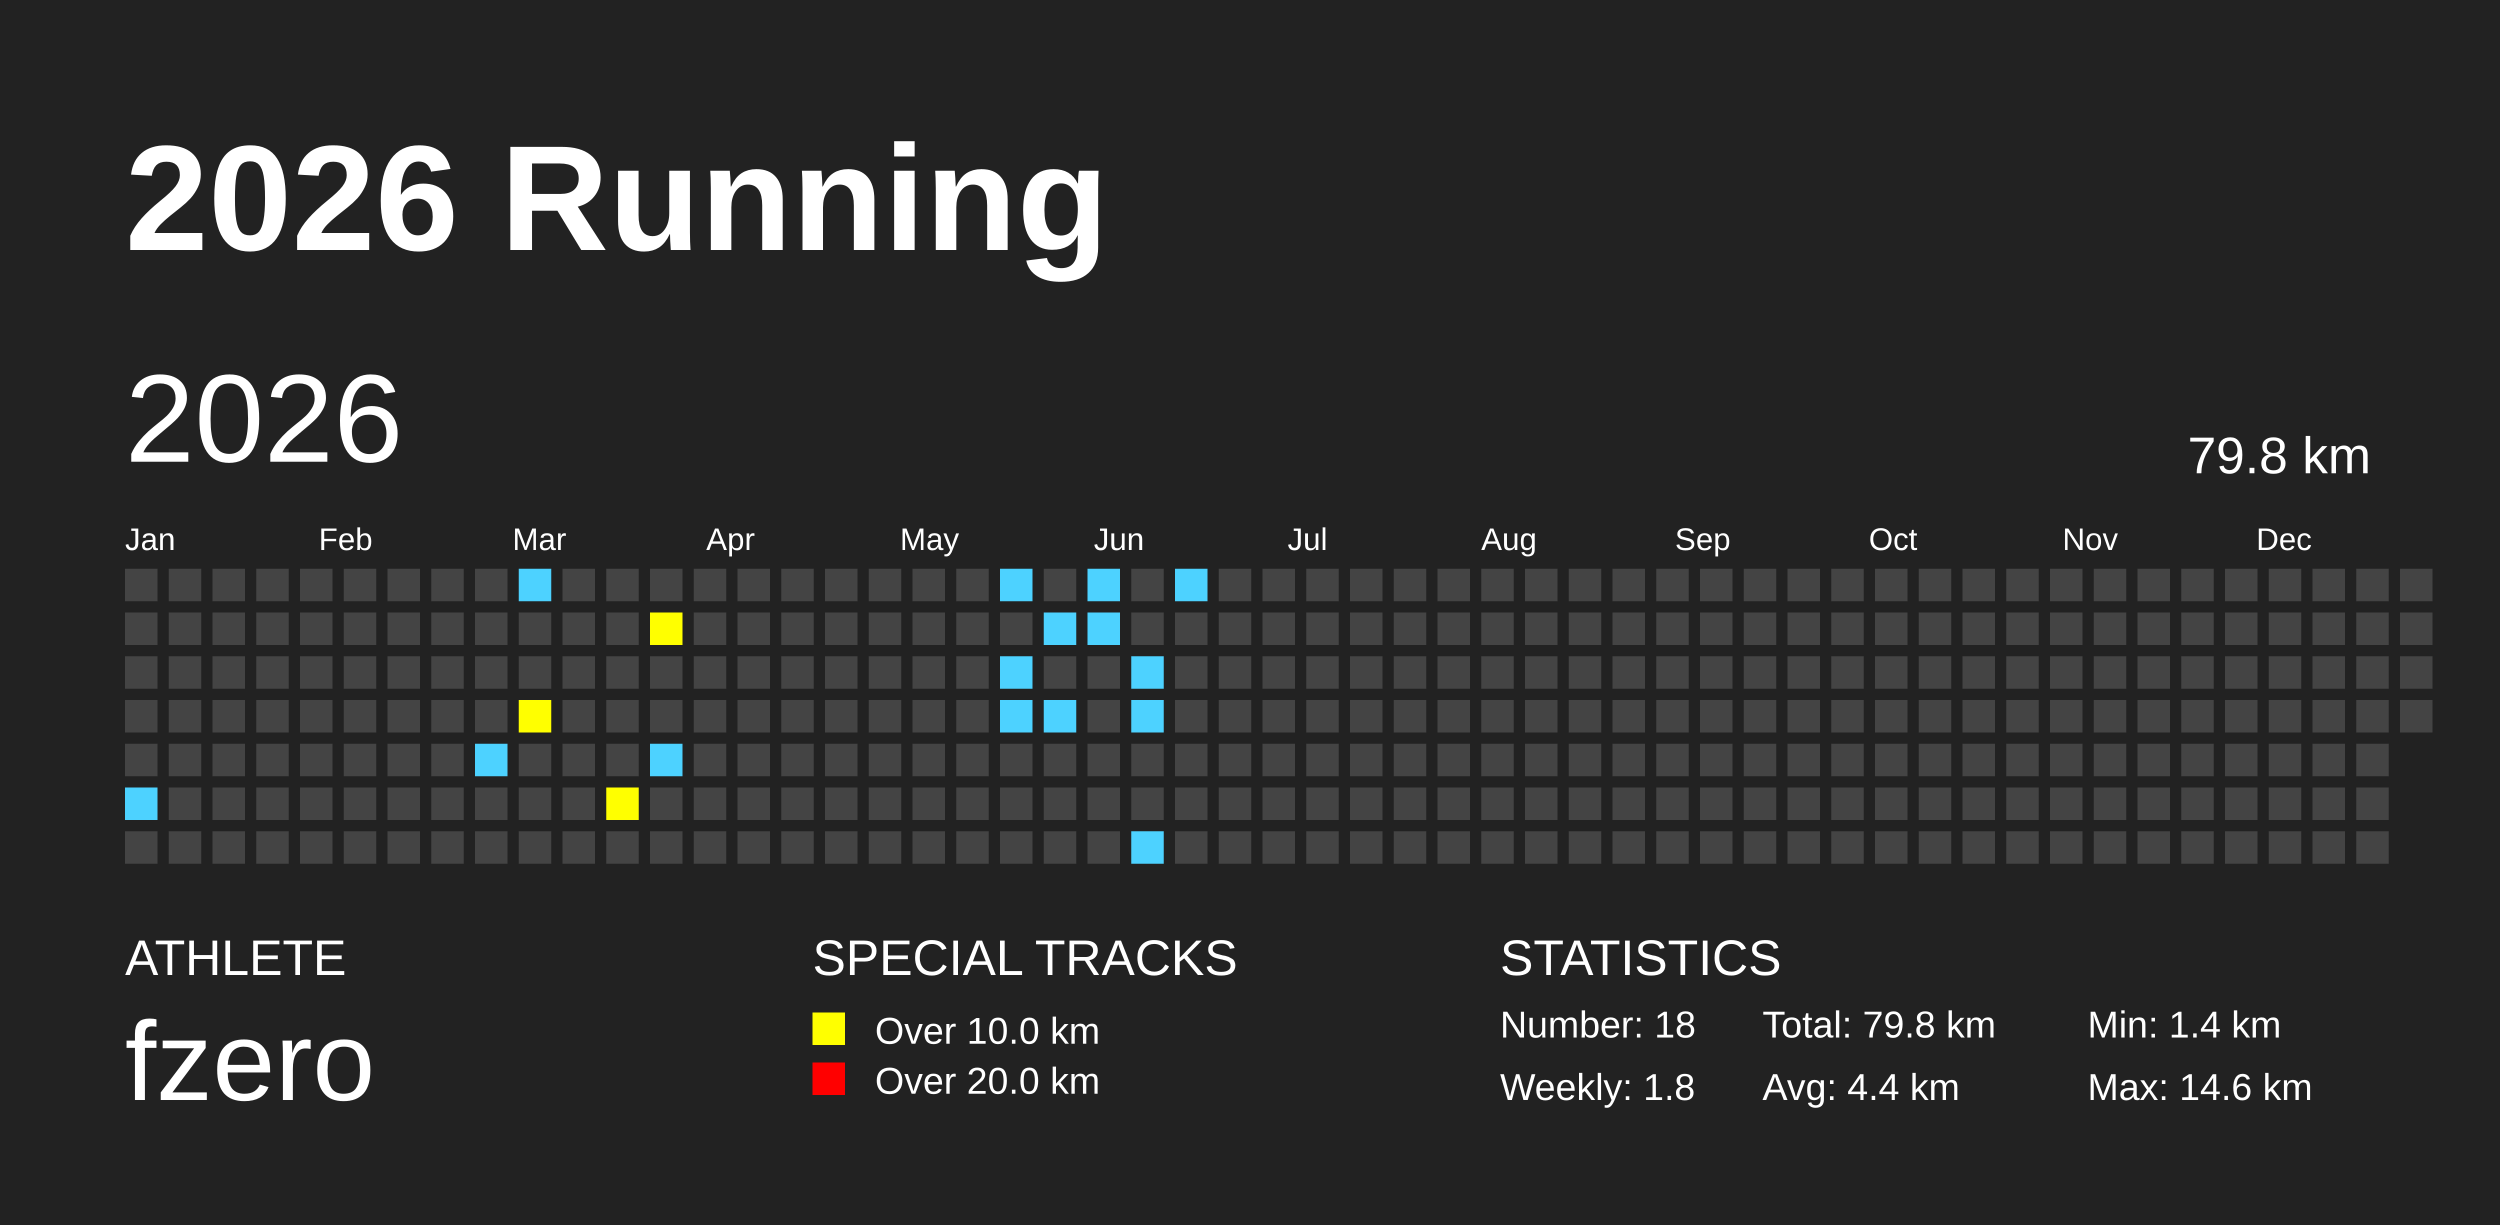
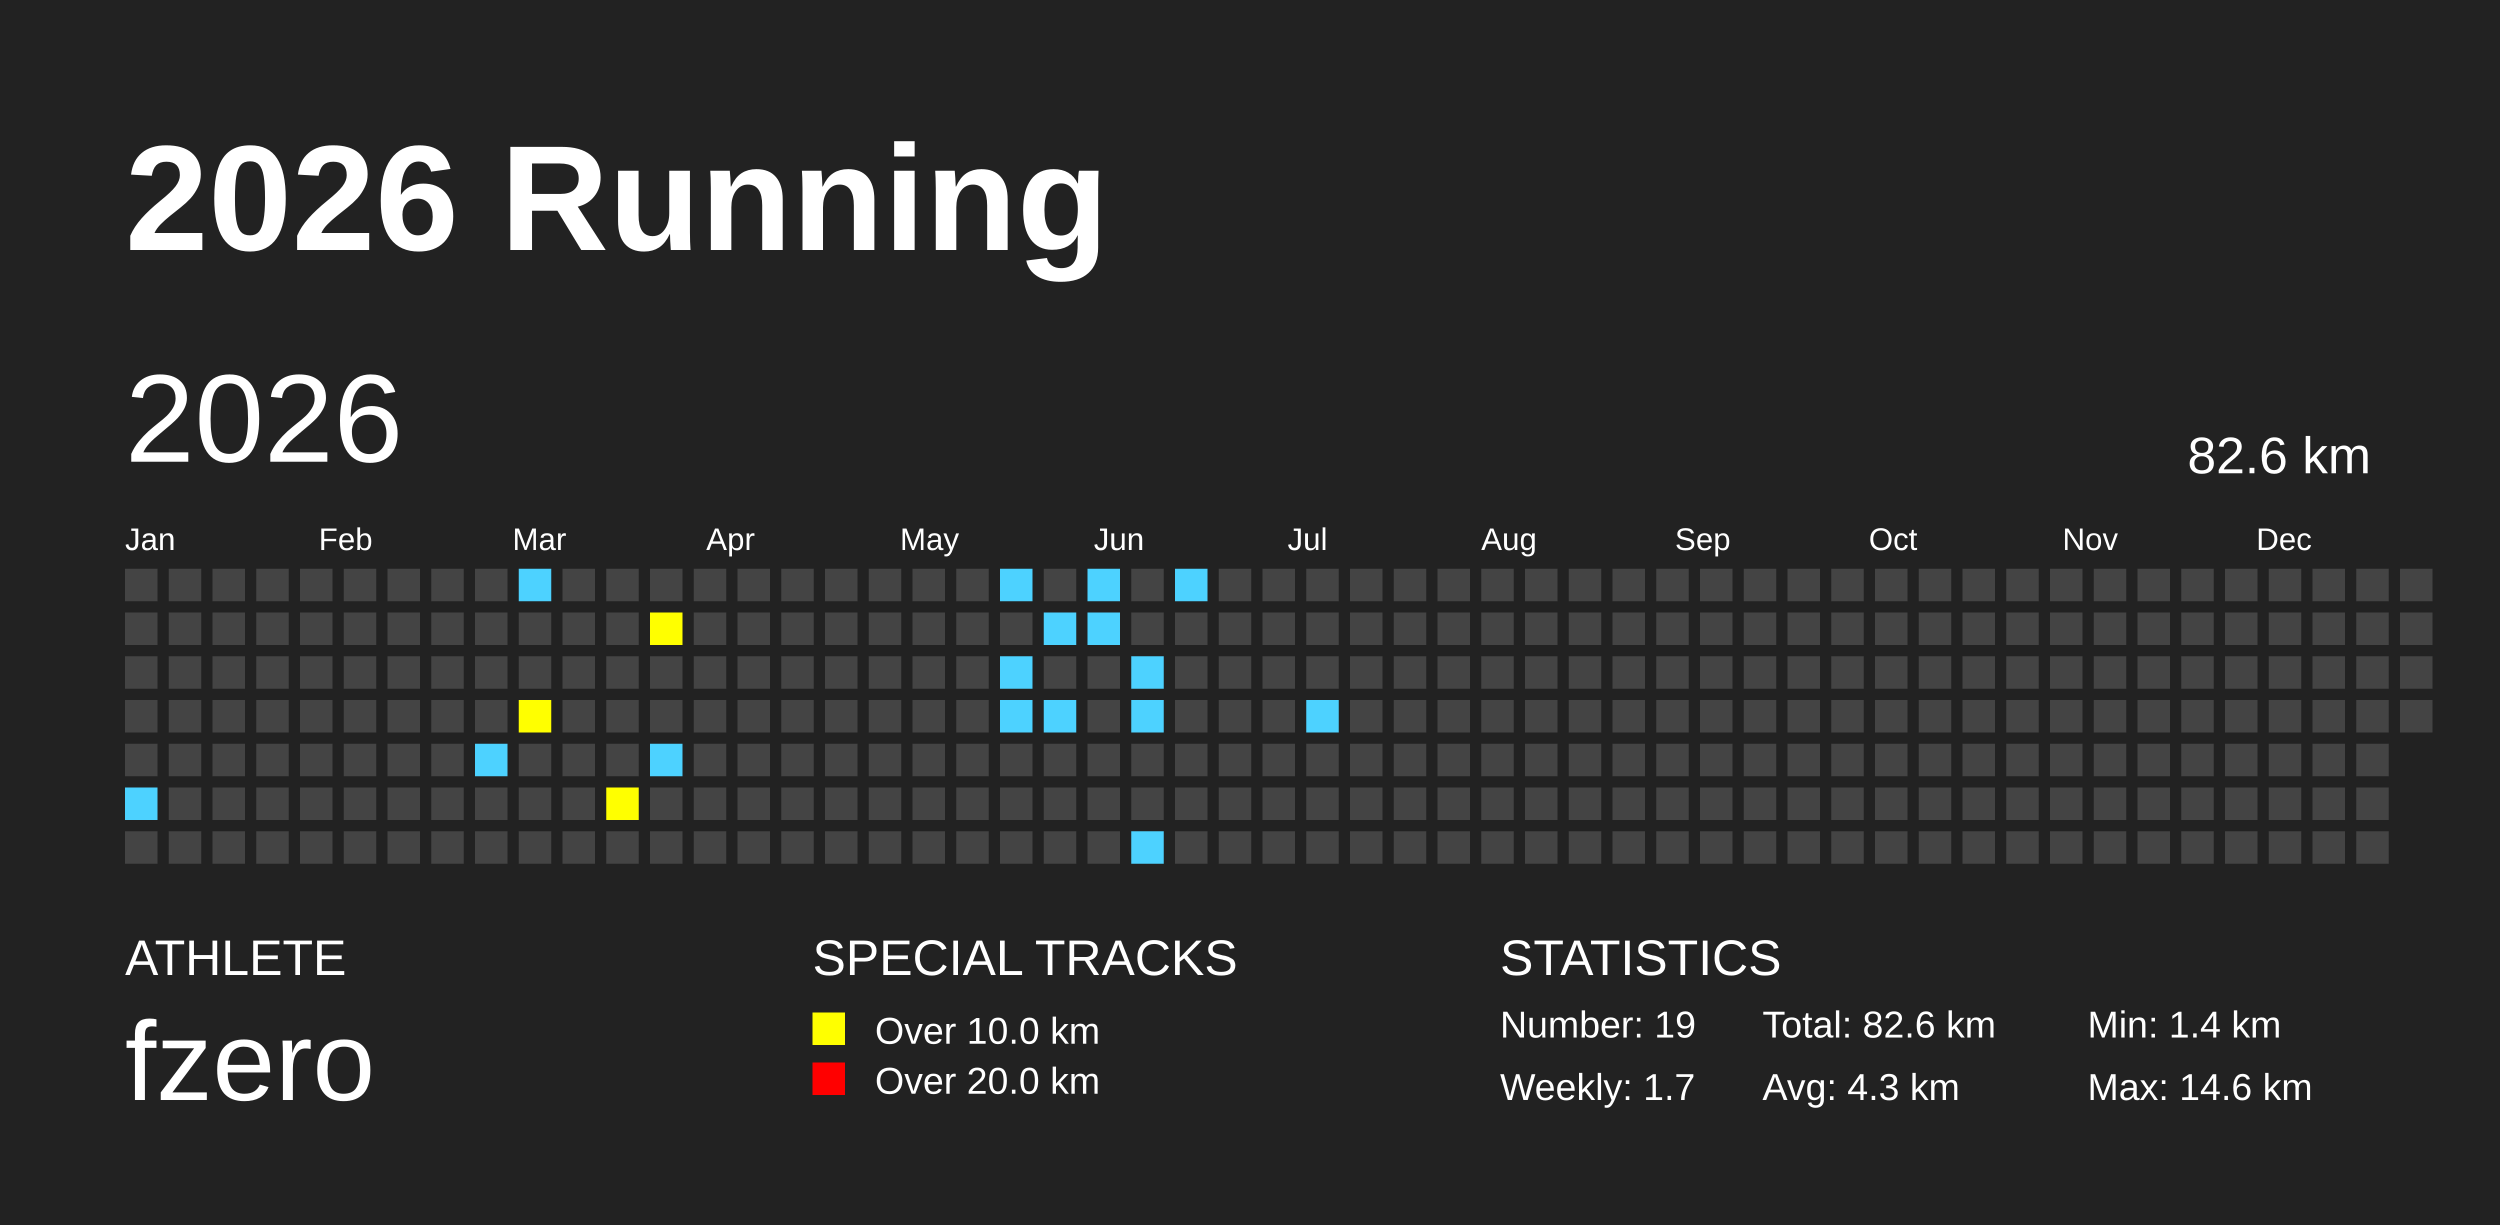
<svg xmlns="http://www.w3.org/2000/svg" baseProfile="full" height="98mm" version="1.1" viewBox="0,0,200,98" width="200mm">
  <defs />
  <rect fill="#222222" height="98" width="200" x="0" y="0" />
  <text fill="#FFFFFF" style="font-size:12px; font-family:Arial; font-weight:bold;" x="10" y="20">2026 Running</text>
  <text fill="#FFFFFF" style="font-size:4px; font-family:Arial" x="10" y="78">ATHLETE</text>
  <text fill="#FFFFFF" style="font-size:9px; font-family:Arial" x="10" y="88">fzero</text>
  <text fill="#FFFFFF" style="font-size:4px; font-family:Arial" x="65" y="78">SPECIAL TRACKS</text>
  <rect fill="yellow" height="2.6" width="2.6" x="65" y="81" />
  <text fill="#FFFFFF" style="font-size:3px; font-family:Arial" x="70" y="83.5">Over 10.0 km</text>
  <rect fill="red" height="2.6" width="2.6" x="65" y="85" />
  <text fill="#FFFFFF" style="font-size:3px; font-family:Arial" x="70" y="87.5">Over 20.0 km</text>
  <text fill="#FFFFFF" style="font-size:4px; font-family:Arial" x="120" y="78">STATISTICS</text>
-   <text fill="#FFFFFF" style="font-size:3px; font-family:Arial" x="120" y="83">Number: 18</text>
-   <text fill="#FFFFFF" style="font-size:3px; font-family:Arial" x="120" y="88">Weekly: 1.8</text>
-   <text fill="#FFFFFF" style="font-size:3px; font-family:Arial" x="141" y="83">Total: 79.8 km</text>
-   <text fill="#FFFFFF" style="font-size:3px; font-family:Arial" x="141" y="88">Avg: 4.4 km</text>
+   <text fill="#FFFFFF" style="font-size:3px; font-family:Arial" x="120" y="83">Number: 19</text>
+   <text fill="#FFFFFF" style="font-size:3px; font-family:Arial" x="120" y="88">Weekly: 1.7</text>
+   <text fill="#FFFFFF" style="font-size:3px; font-family:Arial" x="141" y="83">Total: 82.6 km</text>
+   <text fill="#FFFFFF" style="font-size:3px; font-family:Arial" x="141" y="88">Avg: 4.3 km</text>
  <text fill="#FFFFFF" style="font-size:3px; font-family:Arial" x="167" y="83">Min: 1.4 km</text>
  <text fill="#FFFFFF" style="font-size:3px; font-family:Arial" x="167" y="88">Max: 14.6 km</text>
  <text dominant-baseline="hanging" fill="#FFFFFF" style="font-size:10.0px; font-family:Arial;" x="10" y="30">2026</text>
-   <text dominant-baseline="hanging" fill="#FFFFFF" style="font-size:4.125px; font-family:Arial;" x="175" y="35">79.8 km</text>
+   <text dominant-baseline="hanging" fill="#FFFFFF" style="font-size:4.125px; font-family:Arial;" x="175" y="35">82.6 km</text>
  <text fill="#FFFFFF" style="font-size:2.5px; font-family:Arial" x="10.0" y="44">Jan</text>
  <text fill="#FFFFFF" style="font-size:2.5px; font-family:Arial" x="25.5" y="44">Feb</text>
  <text fill="#FFFFFF" style="font-size:2.5px; font-family:Arial" x="41.0" y="44">Mar</text>
  <text fill="#FFFFFF" style="font-size:2.5px; font-family:Arial" x="56.5" y="44">Apr</text>
  <text fill="#FFFFFF" style="font-size:2.5px; font-family:Arial" x="72.0" y="44">May</text>
  <text fill="#FFFFFF" style="font-size:2.5px; font-family:Arial" x="87.5" y="44">Jun</text>
  <text fill="#FFFFFF" style="font-size:2.5px; font-family:Arial" x="103.0" y="44">Jul</text>
  <text fill="#FFFFFF" style="font-size:2.5px; font-family:Arial" x="118.5" y="44">Aug</text>
  <text fill="#FFFFFF" style="font-size:2.5px; font-family:Arial" x="134.0" y="44">Sep</text>
  <text fill="#FFFFFF" style="font-size:2.5px; font-family:Arial" x="149.5" y="44">Oct</text>
  <text fill="#FFFFFF" style="font-size:2.5px; font-family:Arial" x="165.0" y="44">Nov</text>
  <text fill="#FFFFFF" style="font-size:2.5px; font-family:Arial" x="180.5" y="44">Dec</text>
  <rect fill="#444444" height="2.6" width="2.6" x="10.0" y="45.5" />
  <rect fill="#444444" height="2.6" width="2.6" x="10.0" y="49.0" />
  <rect fill="#444444" height="2.6" width="2.6" x="10.0" y="52.5" />
  <rect fill="#444444" height="2.6" width="2.6" x="10.0" y="56.0" />
  <rect fill="#444444" height="2.6" width="2.6" x="10.0" y="59.5" />
  <rect fill="#4DD2FF" height="2.6" width="2.6" x="10.0" y="63.0" />
  <rect fill="#444444" height="2.6" width="2.6" x="10.0" y="66.5" />
  <rect fill="#444444" height="2.6" width="2.6" x="13.5" y="45.5" />
  <rect fill="#444444" height="2.6" width="2.6" x="13.5" y="49.0" />
  <rect fill="#444444" height="2.6" width="2.6" x="13.5" y="52.5" />
  <rect fill="#444444" height="2.6" width="2.6" x="13.5" y="56.0" />
  <rect fill="#444444" height="2.6" width="2.6" x="13.5" y="59.5" />
  <rect fill="#444444" height="2.6" width="2.6" x="13.5" y="63.0" />
  <rect fill="#444444" height="2.6" width="2.6" x="13.5" y="66.5" />
  <rect fill="#444444" height="2.6" width="2.6" x="17.0" y="45.5" />
  <rect fill="#444444" height="2.6" width="2.6" x="17.0" y="49.0" />
  <rect fill="#444444" height="2.6" width="2.6" x="17.0" y="52.5" />
  <rect fill="#444444" height="2.6" width="2.6" x="17.0" y="56.0" />
  <rect fill="#444444" height="2.6" width="2.6" x="17.0" y="59.5" />
  <rect fill="#444444" height="2.6" width="2.6" x="17.0" y="63.0" />
  <rect fill="#444444" height="2.6" width="2.6" x="17.0" y="66.5" />
  <rect fill="#444444" height="2.6" width="2.6" x="20.5" y="45.5" />
  <rect fill="#444444" height="2.6" width="2.6" x="20.5" y="49.0" />
  <rect fill="#444444" height="2.6" width="2.6" x="20.5" y="52.5" />
  <rect fill="#444444" height="2.6" width="2.6" x="20.5" y="56.0" />
  <rect fill="#444444" height="2.6" width="2.6" x="20.5" y="59.5" />
  <rect fill="#444444" height="2.6" width="2.6" x="20.5" y="63.0" />
  <rect fill="#444444" height="2.6" width="2.6" x="20.5" y="66.5" />
  <rect fill="#444444" height="2.6" width="2.6" x="24.0" y="45.5" />
  <rect fill="#444444" height="2.6" width="2.6" x="24.0" y="49.0" />
  <rect fill="#444444" height="2.6" width="2.6" x="24.0" y="52.5" />
  <rect fill="#444444" height="2.6" width="2.6" x="24.0" y="56.0" />
  <rect fill="#444444" height="2.6" width="2.6" x="24.0" y="59.5" />
  <rect fill="#444444" height="2.6" width="2.6" x="24.0" y="63.0" />
  <rect fill="#444444" height="2.6" width="2.6" x="24.0" y="66.5" />
  <rect fill="#444444" height="2.6" width="2.6" x="27.5" y="45.5" />
  <rect fill="#444444" height="2.6" width="2.6" x="27.5" y="49.0" />
  <rect fill="#444444" height="2.6" width="2.6" x="27.5" y="52.5" />
  <rect fill="#444444" height="2.6" width="2.6" x="27.5" y="56.0" />
  <rect fill="#444444" height="2.6" width="2.6" x="27.5" y="59.5" />
  <rect fill="#444444" height="2.6" width="2.6" x="27.5" y="63.0" />
  <rect fill="#444444" height="2.6" width="2.6" x="27.5" y="66.5" />
  <rect fill="#444444" height="2.6" width="2.6" x="31.0" y="45.5" />
  <rect fill="#444444" height="2.6" width="2.6" x="31.0" y="49.0" />
  <rect fill="#444444" height="2.6" width="2.6" x="31.0" y="52.5" />
  <rect fill="#444444" height="2.6" width="2.6" x="31.0" y="56.0" />
  <rect fill="#444444" height="2.6" width="2.6" x="31.0" y="59.5" />
  <rect fill="#444444" height="2.6" width="2.6" x="31.0" y="63.0" />
  <rect fill="#444444" height="2.6" width="2.6" x="31.0" y="66.5" />
  <rect fill="#444444" height="2.6" width="2.6" x="34.5" y="45.5" />
  <rect fill="#444444" height="2.6" width="2.6" x="34.5" y="49.0" />
  <rect fill="#444444" height="2.6" width="2.6" x="34.5" y="52.5" />
  <rect fill="#444444" height="2.6" width="2.6" x="34.5" y="56.0" />
  <rect fill="#444444" height="2.6" width="2.6" x="34.5" y="59.5" />
  <rect fill="#444444" height="2.6" width="2.6" x="34.5" y="63.0" />
  <rect fill="#444444" height="2.6" width="2.6" x="34.5" y="66.5" />
  <rect fill="#444444" height="2.6" width="2.6" x="38.0" y="45.5" />
  <rect fill="#444444" height="2.6" width="2.6" x="38.0" y="49.0" />
  <rect fill="#444444" height="2.6" width="2.6" x="38.0" y="52.5" />
  <rect fill="#444444" height="2.6" width="2.6" x="38.0" y="56.0" />
  <rect fill="#4DD2FF" height="2.6" width="2.6" x="38.0" y="59.5" />
  <rect fill="#444444" height="2.6" width="2.6" x="38.0" y="63.0" />
  <rect fill="#444444" height="2.6" width="2.6" x="38.0" y="66.5" />
  <rect fill="#4DD2FF" height="2.6" width="2.6" x="41.5" y="45.5" />
  <rect fill="#444444" height="2.6" width="2.6" x="41.5" y="49.0" />
  <rect fill="#444444" height="2.6" width="2.6" x="41.5" y="52.5" />
  <rect fill="yellow" height="2.6" width="2.6" x="41.5" y="56.0" />
  <rect fill="#444444" height="2.6" width="2.6" x="41.5" y="59.5" />
  <rect fill="#444444" height="2.6" width="2.6" x="41.5" y="63.0" />
  <rect fill="#444444" height="2.6" width="2.6" x="41.5" y="66.5" />
  <rect fill="#444444" height="2.6" width="2.6" x="45.0" y="45.5" />
  <rect fill="#444444" height="2.6" width="2.6" x="45.0" y="49.0" />
  <rect fill="#444444" height="2.6" width="2.6" x="45.0" y="52.5" />
  <rect fill="#444444" height="2.6" width="2.6" x="45.0" y="56.0" />
  <rect fill="#444444" height="2.6" width="2.6" x="45.0" y="59.5" />
  <rect fill="#444444" height="2.6" width="2.6" x="45.0" y="63.0" />
  <rect fill="#444444" height="2.6" width="2.6" x="45.0" y="66.5" />
  <rect fill="#444444" height="2.6" width="2.6" x="48.5" y="45.5" />
  <rect fill="#444444" height="2.6" width="2.6" x="48.5" y="49.0" />
  <rect fill="#444444" height="2.6" width="2.6" x="48.5" y="52.5" />
  <rect fill="#444444" height="2.6" width="2.6" x="48.5" y="56.0" />
  <rect fill="#444444" height="2.6" width="2.6" x="48.5" y="59.5" />
  <rect fill="yellow" height="2.6" width="2.6" x="48.5" y="63.0" />
  <rect fill="#444444" height="2.6" width="2.6" x="48.5" y="66.5" />
  <rect fill="#444444" height="2.6" width="2.6" x="52.0" y="45.5" />
  <rect fill="yellow" height="2.6" width="2.6" x="52.0" y="49.0" />
  <rect fill="#444444" height="2.6" width="2.6" x="52.0" y="52.5" />
  <rect fill="#444444" height="2.6" width="2.6" x="52.0" y="56.0" />
  <rect fill="#4DD2FF" height="2.6" width="2.6" x="52.0" y="59.5" />
  <rect fill="#444444" height="2.6" width="2.6" x="52.0" y="63.0" />
  <rect fill="#444444" height="2.6" width="2.6" x="52.0" y="66.5" />
  <rect fill="#444444" height="2.6" width="2.6" x="55.5" y="45.5" />
  <rect fill="#444444" height="2.6" width="2.6" x="55.5" y="49.0" />
  <rect fill="#444444" height="2.6" width="2.6" x="55.5" y="52.5" />
  <rect fill="#444444" height="2.6" width="2.6" x="55.5" y="56.0" />
  <rect fill="#444444" height="2.6" width="2.6" x="55.5" y="59.5" />
  <rect fill="#444444" height="2.6" width="2.6" x="55.5" y="63.0" />
  <rect fill="#444444" height="2.6" width="2.6" x="55.5" y="66.5" />
  <rect fill="#444444" height="2.6" width="2.6" x="59.0" y="45.5" />
  <rect fill="#444444" height="2.6" width="2.6" x="59.0" y="49.0" />
  <rect fill="#444444" height="2.6" width="2.6" x="59.0" y="52.5" />
  <rect fill="#444444" height="2.6" width="2.6" x="59.0" y="56.0" />
  <rect fill="#444444" height="2.6" width="2.6" x="59.0" y="59.5" />
  <rect fill="#444444" height="2.6" width="2.6" x="59.0" y="63.0" />
  <rect fill="#444444" height="2.6" width="2.6" x="59.0" y="66.5" />
  <rect fill="#444444" height="2.6" width="2.6" x="62.5" y="45.5" />
  <rect fill="#444444" height="2.6" width="2.6" x="62.5" y="49.0" />
  <rect fill="#444444" height="2.6" width="2.6" x="62.5" y="52.5" />
  <rect fill="#444444" height="2.6" width="2.6" x="62.5" y="56.0" />
  <rect fill="#444444" height="2.6" width="2.6" x="62.5" y="59.5" />
  <rect fill="#444444" height="2.6" width="2.6" x="62.5" y="63.0" />
  <rect fill="#444444" height="2.6" width="2.6" x="62.5" y="66.5" />
  <rect fill="#444444" height="2.6" width="2.6" x="66.0" y="45.5" />
  <rect fill="#444444" height="2.6" width="2.6" x="66.0" y="49.0" />
  <rect fill="#444444" height="2.6" width="2.6" x="66.0" y="52.5" />
  <rect fill="#444444" height="2.6" width="2.6" x="66.0" y="56.0" />
  <rect fill="#444444" height="2.6" width="2.6" x="66.0" y="59.5" />
  <rect fill="#444444" height="2.6" width="2.6" x="66.0" y="63.0" />
  <rect fill="#444444" height="2.6" width="2.6" x="66.0" y="66.5" />
  <rect fill="#444444" height="2.6" width="2.6" x="69.5" y="45.5" />
  <rect fill="#444444" height="2.6" width="2.6" x="69.5" y="49.0" />
  <rect fill="#444444" height="2.6" width="2.6" x="69.5" y="52.5" />
  <rect fill="#444444" height="2.6" width="2.6" x="69.5" y="56.0" />
  <rect fill="#444444" height="2.6" width="2.6" x="69.5" y="59.5" />
  <rect fill="#444444" height="2.6" width="2.6" x="69.5" y="63.0" />
  <rect fill="#444444" height="2.6" width="2.6" x="69.5" y="66.5" />
  <rect fill="#444444" height="2.6" width="2.6" x="73.0" y="45.5" />
  <rect fill="#444444" height="2.6" width="2.6" x="73.0" y="49.0" />
  <rect fill="#444444" height="2.6" width="2.6" x="73.0" y="52.5" />
  <rect fill="#444444" height="2.6" width="2.6" x="73.0" y="56.0" />
  <rect fill="#444444" height="2.6" width="2.6" x="73.0" y="59.5" />
  <rect fill="#444444" height="2.6" width="2.6" x="73.0" y="63.0" />
  <rect fill="#444444" height="2.6" width="2.6" x="73.0" y="66.5" />
  <rect fill="#444444" height="2.6" width="2.6" x="76.5" y="45.5" />
  <rect fill="#444444" height="2.6" width="2.6" x="76.5" y="49.0" />
  <rect fill="#444444" height="2.6" width="2.6" x="76.5" y="52.5" />
  <rect fill="#444444" height="2.6" width="2.6" x="76.5" y="56.0" />
  <rect fill="#444444" height="2.6" width="2.6" x="76.5" y="59.5" />
  <rect fill="#444444" height="2.6" width="2.6" x="76.5" y="63.0" />
  <rect fill="#444444" height="2.6" width="2.6" x="76.5" y="66.5" />
  <rect fill="#4DD2FF" height="2.6" width="2.6" x="80.0" y="45.5" />
  <rect fill="#444444" height="2.6" width="2.6" x="80.0" y="49.0" />
  <rect fill="#4DD2FF" height="2.6" width="2.6" x="80.0" y="52.5" />
  <rect fill="#4DD2FF" height="2.6" width="2.6" x="80.0" y="56.0" />
  <rect fill="#444444" height="2.6" width="2.6" x="80.0" y="59.5" />
  <rect fill="#444444" height="2.6" width="2.6" x="80.0" y="63.0" />
  <rect fill="#444444" height="2.6" width="2.6" x="80.0" y="66.5" />
  <rect fill="#444444" height="2.6" width="2.6" x="83.5" y="45.5" />
  <rect fill="#4DD2FF" height="2.6" width="2.6" x="83.5" y="49.0" />
  <rect fill="#444444" height="2.6" width="2.6" x="83.5" y="52.5" />
  <rect fill="#4DD2FF" height="2.6" width="2.6" x="83.5" y="56.0" />
  <rect fill="#444444" height="2.6" width="2.6" x="83.5" y="59.5" />
  <rect fill="#444444" height="2.6" width="2.6" x="83.5" y="63.0" />
  <rect fill="#444444" height="2.6" width="2.6" x="83.5" y="66.5" />
  <rect fill="#4DD2FF" height="2.6" width="2.6" x="87.0" y="45.5" />
  <rect fill="#4DD2FF" height="2.6" width="2.6" x="87.0" y="49.0" />
  <rect fill="#444444" height="2.6" width="2.6" x="87.0" y="52.5" />
  <rect fill="#444444" height="2.6" width="2.6" x="87.0" y="56.0" />
  <rect fill="#444444" height="2.6" width="2.6" x="87.0" y="59.5" />
  <rect fill="#444444" height="2.6" width="2.6" x="87.0" y="63.0" />
  <rect fill="#444444" height="2.6" width="2.6" x="87.0" y="66.5" />
  <rect fill="#444444" height="2.6" width="2.6" x="90.5" y="45.5" />
  <rect fill="#444444" height="2.6" width="2.6" x="90.5" y="49.0" />
  <rect fill="#4DD2FF" height="2.6" width="2.6" x="90.5" y="52.5" />
  <rect fill="#4DD2FF" height="2.6" width="2.6" x="90.5" y="56.0" />
  <rect fill="#444444" height="2.6" width="2.6" x="90.5" y="59.5" />
  <rect fill="#444444" height="2.6" width="2.6" x="90.5" y="63.0" />
  <rect fill="#4DD2FF" height="2.6" width="2.6" x="90.5" y="66.5" />
  <rect fill="#4DD2FF" height="2.6" width="2.6" x="94.0" y="45.5" />
  <rect fill="#444444" height="2.6" width="2.6" x="94.0" y="49.0" />
  <rect fill="#444444" height="2.6" width="2.6" x="94.0" y="52.5" />
  <rect fill="#444444" height="2.6" width="2.6" x="94.0" y="56.0" />
  <rect fill="#444444" height="2.6" width="2.6" x="94.0" y="59.5" />
  <rect fill="#444444" height="2.6" width="2.6" x="94.0" y="63.0" />
  <rect fill="#444444" height="2.6" width="2.6" x="94.0" y="66.5" />
  <rect fill="#444444" height="2.6" width="2.6" x="97.5" y="45.5" />
  <rect fill="#444444" height="2.6" width="2.6" x="97.5" y="49.0" />
  <rect fill="#444444" height="2.6" width="2.6" x="97.5" y="52.5" />
  <rect fill="#444444" height="2.6" width="2.6" x="97.5" y="56.0" />
  <rect fill="#444444" height="2.6" width="2.6" x="97.5" y="59.5" />
  <rect fill="#444444" height="2.6" width="2.6" x="97.5" y="63.0" />
  <rect fill="#444444" height="2.6" width="2.6" x="97.5" y="66.5" />
  <rect fill="#444444" height="2.6" width="2.6" x="101.0" y="45.5" />
  <rect fill="#444444" height="2.6" width="2.6" x="101.0" y="49.0" />
  <rect fill="#444444" height="2.6" width="2.6" x="101.0" y="52.5" />
  <rect fill="#444444" height="2.6" width="2.6" x="101.0" y="56.0" />
  <rect fill="#444444" height="2.6" width="2.6" x="101.0" y="59.5" />
  <rect fill="#444444" height="2.6" width="2.6" x="101.0" y="63.0" />
  <rect fill="#444444" height="2.6" width="2.6" x="101.0" y="66.5" />
  <rect fill="#444444" height="2.6" width="2.6" x="104.5" y="45.5" />
  <rect fill="#444444" height="2.6" width="2.6" x="104.5" y="49.0" />
  <rect fill="#444444" height="2.6" width="2.6" x="104.5" y="52.5" />
-   <rect fill="#444444" height="2.6" width="2.6" x="104.5" y="56.0" />
+   <rect fill="#4DD2FF" height="2.6" width="2.6" x="104.5" y="56.0" />
  <rect fill="#444444" height="2.6" width="2.6" x="104.5" y="59.5" />
  <rect fill="#444444" height="2.6" width="2.6" x="104.5" y="63.0" />
  <rect fill="#444444" height="2.6" width="2.6" x="104.5" y="66.5" />
  <rect fill="#444444" height="2.6" width="2.6" x="108.0" y="45.5" />
  <rect fill="#444444" height="2.6" width="2.6" x="108.0" y="49.0" />
  <rect fill="#444444" height="2.6" width="2.6" x="108.0" y="52.5" />
  <rect fill="#444444" height="2.6" width="2.6" x="108.0" y="56.0" />
  <rect fill="#444444" height="2.6" width="2.6" x="108.0" y="59.5" />
  <rect fill="#444444" height="2.6" width="2.6" x="108.0" y="63.0" />
  <rect fill="#444444" height="2.6" width="2.6" x="108.0" y="66.5" />
  <rect fill="#444444" height="2.6" width="2.6" x="111.5" y="45.5" />
  <rect fill="#444444" height="2.6" width="2.6" x="111.5" y="49.0" />
  <rect fill="#444444" height="2.6" width="2.6" x="111.5" y="52.5" />
  <rect fill="#444444" height="2.6" width="2.6" x="111.5" y="56.0" />
  <rect fill="#444444" height="2.6" width="2.6" x="111.5" y="59.5" />
  <rect fill="#444444" height="2.6" width="2.6" x="111.5" y="63.0" />
  <rect fill="#444444" height="2.6" width="2.6" x="111.5" y="66.5" />
  <rect fill="#444444" height="2.6" width="2.6" x="115.0" y="45.5" />
  <rect fill="#444444" height="2.6" width="2.6" x="115.0" y="49.0" />
  <rect fill="#444444" height="2.6" width="2.6" x="115.0" y="52.5" />
  <rect fill="#444444" height="2.6" width="2.6" x="115.0" y="56.0" />
  <rect fill="#444444" height="2.6" width="2.6" x="115.0" y="59.5" />
  <rect fill="#444444" height="2.6" width="2.6" x="115.0" y="63.0" />
  <rect fill="#444444" height="2.6" width="2.6" x="115.0" y="66.5" />
  <rect fill="#444444" height="2.6" width="2.6" x="118.5" y="45.5" />
  <rect fill="#444444" height="2.6" width="2.6" x="118.5" y="49.0" />
  <rect fill="#444444" height="2.6" width="2.6" x="118.5" y="52.5" />
  <rect fill="#444444" height="2.6" width="2.6" x="118.5" y="56.0" />
  <rect fill="#444444" height="2.6" width="2.6" x="118.5" y="59.5" />
  <rect fill="#444444" height="2.6" width="2.6" x="118.5" y="63.0" />
  <rect fill="#444444" height="2.6" width="2.6" x="118.5" y="66.5" />
  <rect fill="#444444" height="2.6" width="2.6" x="122.0" y="45.5" />
  <rect fill="#444444" height="2.6" width="2.6" x="122.0" y="49.0" />
  <rect fill="#444444" height="2.6" width="2.6" x="122.0" y="52.5" />
  <rect fill="#444444" height="2.6" width="2.6" x="122.0" y="56.0" />
  <rect fill="#444444" height="2.6" width="2.6" x="122.0" y="59.5" />
  <rect fill="#444444" height="2.6" width="2.6" x="122.0" y="63.0" />
  <rect fill="#444444" height="2.6" width="2.6" x="122.0" y="66.5" />
  <rect fill="#444444" height="2.6" width="2.6" x="125.5" y="45.5" />
  <rect fill="#444444" height="2.6" width="2.6" x="125.5" y="49.0" />
  <rect fill="#444444" height="2.6" width="2.6" x="125.5" y="52.5" />
  <rect fill="#444444" height="2.6" width="2.6" x="125.5" y="56.0" />
  <rect fill="#444444" height="2.6" width="2.6" x="125.5" y="59.5" />
  <rect fill="#444444" height="2.6" width="2.6" x="125.5" y="63.0" />
  <rect fill="#444444" height="2.6" width="2.6" x="125.5" y="66.5" />
  <rect fill="#444444" height="2.6" width="2.6" x="129.0" y="45.5" />
  <rect fill="#444444" height="2.6" width="2.6" x="129.0" y="49.0" />
  <rect fill="#444444" height="2.6" width="2.6" x="129.0" y="52.5" />
  <rect fill="#444444" height="2.6" width="2.6" x="129.0" y="56.0" />
  <rect fill="#444444" height="2.6" width="2.6" x="129.0" y="59.5" />
  <rect fill="#444444" height="2.6" width="2.6" x="129.0" y="63.0" />
  <rect fill="#444444" height="2.6" width="2.6" x="129.0" y="66.5" />
  <rect fill="#444444" height="2.6" width="2.6" x="132.5" y="45.5" />
  <rect fill="#444444" height="2.6" width="2.6" x="132.5" y="49.0" />
  <rect fill="#444444" height="2.6" width="2.6" x="132.5" y="52.5" />
  <rect fill="#444444" height="2.6" width="2.6" x="132.5" y="56.0" />
  <rect fill="#444444" height="2.6" width="2.6" x="132.5" y="59.5" />
  <rect fill="#444444" height="2.6" width="2.6" x="132.5" y="63.0" />
  <rect fill="#444444" height="2.6" width="2.6" x="132.5" y="66.5" />
  <rect fill="#444444" height="2.6" width="2.6" x="136.0" y="45.5" />
  <rect fill="#444444" height="2.6" width="2.6" x="136.0" y="49.0" />
  <rect fill="#444444" height="2.6" width="2.6" x="136.0" y="52.5" />
  <rect fill="#444444" height="2.6" width="2.6" x="136.0" y="56.0" />
  <rect fill="#444444" height="2.6" width="2.6" x="136.0" y="59.5" />
  <rect fill="#444444" height="2.6" width="2.6" x="136.0" y="63.0" />
  <rect fill="#444444" height="2.6" width="2.6" x="136.0" y="66.5" />
  <rect fill="#444444" height="2.6" width="2.6" x="139.5" y="45.5" />
  <rect fill="#444444" height="2.6" width="2.6" x="139.5" y="49.0" />
  <rect fill="#444444" height="2.6" width="2.6" x="139.5" y="52.5" />
  <rect fill="#444444" height="2.6" width="2.6" x="139.5" y="56.0" />
  <rect fill="#444444" height="2.6" width="2.6" x="139.5" y="59.5" />
  <rect fill="#444444" height="2.6" width="2.6" x="139.5" y="63.0" />
  <rect fill="#444444" height="2.6" width="2.6" x="139.5" y="66.5" />
  <rect fill="#444444" height="2.6" width="2.6" x="143.0" y="45.5" />
  <rect fill="#444444" height="2.6" width="2.6" x="143.0" y="49.0" />
  <rect fill="#444444" height="2.6" width="2.6" x="143.0" y="52.5" />
  <rect fill="#444444" height="2.6" width="2.6" x="143.0" y="56.0" />
  <rect fill="#444444" height="2.6" width="2.6" x="143.0" y="59.5" />
  <rect fill="#444444" height="2.6" width="2.6" x="143.0" y="63.0" />
  <rect fill="#444444" height="2.6" width="2.6" x="143.0" y="66.5" />
  <rect fill="#444444" height="2.6" width="2.6" x="146.5" y="45.5" />
  <rect fill="#444444" height="2.6" width="2.6" x="146.5" y="49.0" />
  <rect fill="#444444" height="2.6" width="2.6" x="146.5" y="52.5" />
  <rect fill="#444444" height="2.6" width="2.6" x="146.5" y="56.0" />
  <rect fill="#444444" height="2.6" width="2.6" x="146.5" y="59.5" />
  <rect fill="#444444" height="2.6" width="2.6" x="146.5" y="63.0" />
  <rect fill="#444444" height="2.6" width="2.6" x="146.5" y="66.5" />
  <rect fill="#444444" height="2.6" width="2.6" x="150.0" y="45.5" />
  <rect fill="#444444" height="2.6" width="2.6" x="150.0" y="49.0" />
  <rect fill="#444444" height="2.6" width="2.6" x="150.0" y="52.5" />
  <rect fill="#444444" height="2.6" width="2.6" x="150.0" y="56.0" />
  <rect fill="#444444" height="2.6" width="2.6" x="150.0" y="59.5" />
  <rect fill="#444444" height="2.6" width="2.6" x="150.0" y="63.0" />
  <rect fill="#444444" height="2.6" width="2.6" x="150.0" y="66.5" />
  <rect fill="#444444" height="2.6" width="2.6" x="153.5" y="45.5" />
  <rect fill="#444444" height="2.6" width="2.6" x="153.5" y="49.0" />
  <rect fill="#444444" height="2.6" width="2.6" x="153.5" y="52.5" />
  <rect fill="#444444" height="2.6" width="2.6" x="153.5" y="56.0" />
  <rect fill="#444444" height="2.6" width="2.6" x="153.5" y="59.5" />
  <rect fill="#444444" height="2.6" width="2.6" x="153.5" y="63.0" />
  <rect fill="#444444" height="2.6" width="2.6" x="153.5" y="66.5" />
  <rect fill="#444444" height="2.6" width="2.6" x="157.0" y="45.5" />
  <rect fill="#444444" height="2.6" width="2.6" x="157.0" y="49.0" />
  <rect fill="#444444" height="2.6" width="2.6" x="157.0" y="52.5" />
  <rect fill="#444444" height="2.6" width="2.6" x="157.0" y="56.0" />
  <rect fill="#444444" height="2.6" width="2.6" x="157.0" y="59.5" />
  <rect fill="#444444" height="2.6" width="2.6" x="157.0" y="63.0" />
  <rect fill="#444444" height="2.6" width="2.6" x="157.0" y="66.5" />
  <rect fill="#444444" height="2.6" width="2.6" x="160.5" y="45.5" />
  <rect fill="#444444" height="2.6" width="2.6" x="160.5" y="49.0" />
  <rect fill="#444444" height="2.6" width="2.6" x="160.5" y="52.5" />
  <rect fill="#444444" height="2.6" width="2.6" x="160.5" y="56.0" />
  <rect fill="#444444" height="2.6" width="2.6" x="160.5" y="59.5" />
  <rect fill="#444444" height="2.6" width="2.6" x="160.5" y="63.0" />
  <rect fill="#444444" height="2.6" width="2.6" x="160.5" y="66.5" />
  <rect fill="#444444" height="2.6" width="2.6" x="164.0" y="45.5" />
  <rect fill="#444444" height="2.6" width="2.6" x="164.0" y="49.0" />
  <rect fill="#444444" height="2.6" width="2.6" x="164.0" y="52.5" />
  <rect fill="#444444" height="2.6" width="2.6" x="164.0" y="56.0" />
  <rect fill="#444444" height="2.6" width="2.6" x="164.0" y="59.5" />
  <rect fill="#444444" height="2.6" width="2.6" x="164.0" y="63.0" />
  <rect fill="#444444" height="2.6" width="2.6" x="164.0" y="66.5" />
  <rect fill="#444444" height="2.6" width="2.6" x="167.5" y="45.5" />
  <rect fill="#444444" height="2.6" width="2.6" x="167.5" y="49.0" />
  <rect fill="#444444" height="2.6" width="2.6" x="167.5" y="52.5" />
  <rect fill="#444444" height="2.6" width="2.6" x="167.5" y="56.0" />
  <rect fill="#444444" height="2.6" width="2.6" x="167.5" y="59.5" />
  <rect fill="#444444" height="2.6" width="2.6" x="167.5" y="63.0" />
  <rect fill="#444444" height="2.6" width="2.6" x="167.5" y="66.5" />
  <rect fill="#444444" height="2.6" width="2.6" x="171.0" y="45.5" />
  <rect fill="#444444" height="2.6" width="2.6" x="171.0" y="49.0" />
  <rect fill="#444444" height="2.6" width="2.6" x="171.0" y="52.5" />
  <rect fill="#444444" height="2.6" width="2.6" x="171.0" y="56.0" />
  <rect fill="#444444" height="2.6" width="2.6" x="171.0" y="59.5" />
  <rect fill="#444444" height="2.6" width="2.6" x="171.0" y="63.0" />
  <rect fill="#444444" height="2.6" width="2.6" x="171.0" y="66.5" />
  <rect fill="#444444" height="2.6" width="2.6" x="174.5" y="45.5" />
  <rect fill="#444444" height="2.6" width="2.6" x="174.5" y="49.0" />
  <rect fill="#444444" height="2.6" width="2.6" x="174.5" y="52.5" />
  <rect fill="#444444" height="2.6" width="2.6" x="174.5" y="56.0" />
  <rect fill="#444444" height="2.6" width="2.6" x="174.5" y="59.5" />
  <rect fill="#444444" height="2.6" width="2.6" x="174.5" y="63.0" />
  <rect fill="#444444" height="2.6" width="2.6" x="174.5" y="66.5" />
  <rect fill="#444444" height="2.6" width="2.6" x="178.0" y="45.5" />
  <rect fill="#444444" height="2.6" width="2.6" x="178.0" y="49.0" />
  <rect fill="#444444" height="2.6" width="2.6" x="178.0" y="52.5" />
  <rect fill="#444444" height="2.6" width="2.6" x="178.0" y="56.0" />
  <rect fill="#444444" height="2.6" width="2.6" x="178.0" y="59.5" />
  <rect fill="#444444" height="2.6" width="2.6" x="178.0" y="63.0" />
  <rect fill="#444444" height="2.6" width="2.6" x="178.0" y="66.5" />
  <rect fill="#444444" height="2.6" width="2.6" x="181.5" y="45.5" />
  <rect fill="#444444" height="2.6" width="2.6" x="181.5" y="49.0" />
  <rect fill="#444444" height="2.6" width="2.6" x="181.5" y="52.5" />
  <rect fill="#444444" height="2.6" width="2.6" x="181.5" y="56.0" />
  <rect fill="#444444" height="2.6" width="2.6" x="181.5" y="59.5" />
  <rect fill="#444444" height="2.6" width="2.6" x="181.5" y="63.0" />
  <rect fill="#444444" height="2.6" width="2.6" x="181.5" y="66.5" />
  <rect fill="#444444" height="2.6" width="2.6" x="185.0" y="45.5" />
  <rect fill="#444444" height="2.6" width="2.6" x="185.0" y="49.0" />
  <rect fill="#444444" height="2.6" width="2.6" x="185.0" y="52.5" />
  <rect fill="#444444" height="2.6" width="2.6" x="185.0" y="56.0" />
  <rect fill="#444444" height="2.6" width="2.6" x="185.0" y="59.5" />
  <rect fill="#444444" height="2.6" width="2.6" x="185.0" y="63.0" />
  <rect fill="#444444" height="2.6" width="2.6" x="185.0" y="66.5" />
  <rect fill="#444444" height="2.6" width="2.6" x="188.5" y="45.5" />
  <rect fill="#444444" height="2.6" width="2.6" x="188.5" y="49.0" />
  <rect fill="#444444" height="2.6" width="2.6" x="188.5" y="52.5" />
  <rect fill="#444444" height="2.6" width="2.6" x="188.5" y="56.0" />
  <rect fill="#444444" height="2.6" width="2.6" x="188.5" y="59.5" />
  <rect fill="#444444" height="2.6" width="2.6" x="188.5" y="63.0" />
  <rect fill="#444444" height="2.6" width="2.6" x="188.5" y="66.5" />
  <rect fill="#444444" height="2.6" width="2.6" x="192.0" y="45.5" />
  <rect fill="#444444" height="2.6" width="2.6" x="192.0" y="49.0" />
  <rect fill="#444444" height="2.6" width="2.6" x="192.0" y="52.5" />
  <rect fill="#444444" height="2.6" width="2.6" x="192.0" y="56.0" />
</svg>
